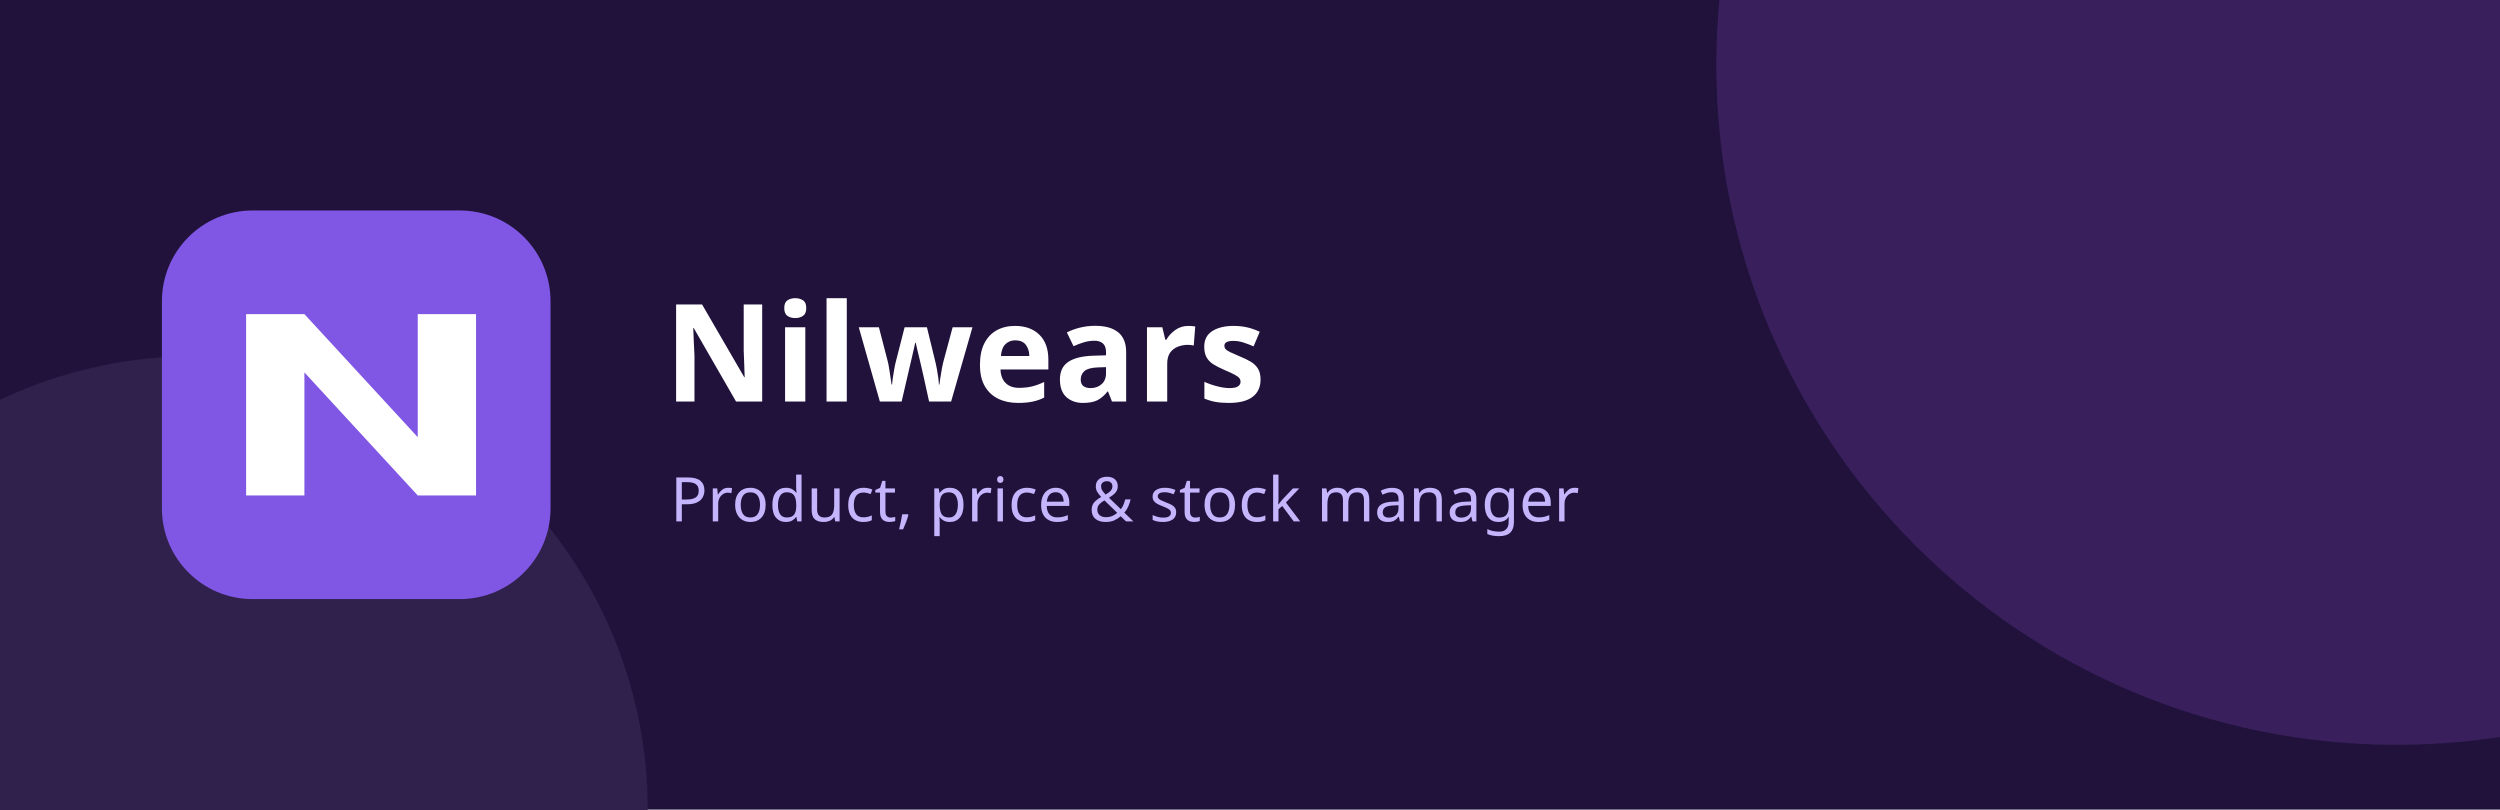
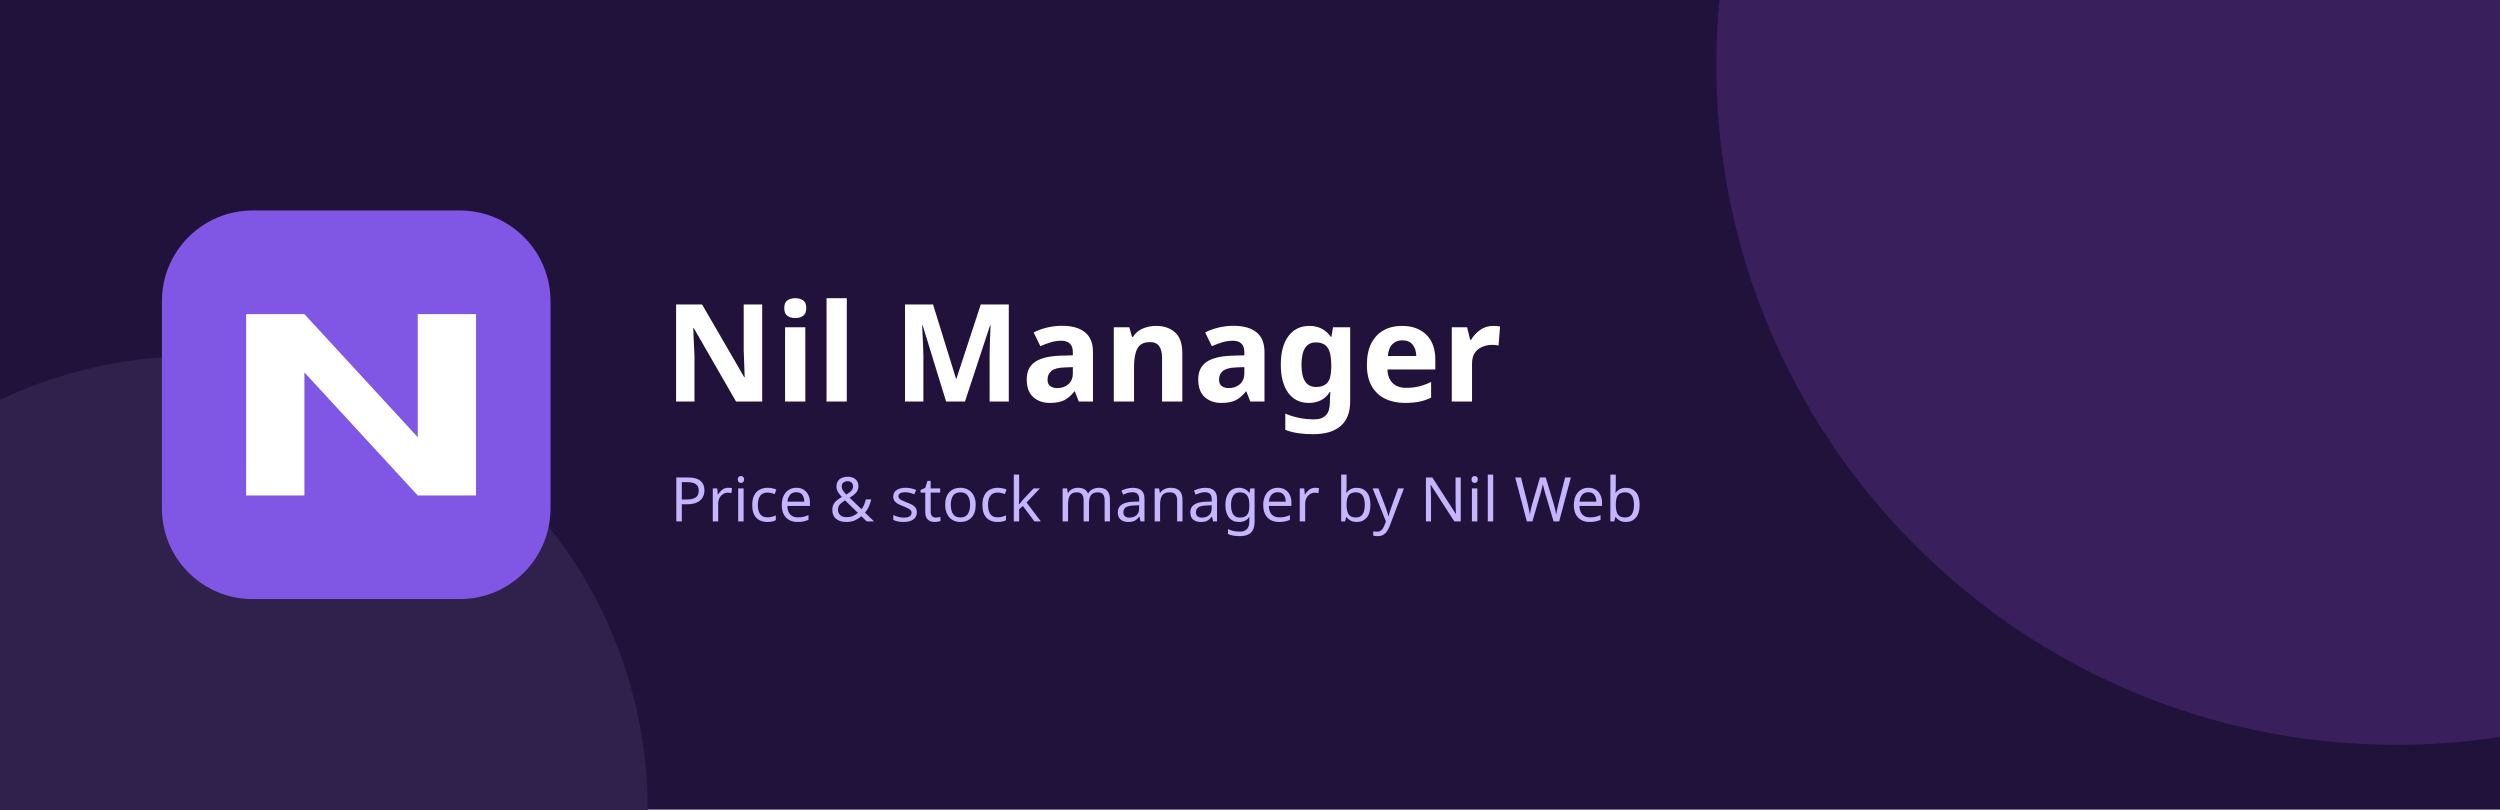
<svg xmlns="http://www.w3.org/2000/svg" viewBox="0 0 772 250">
  <rect width="772" height="250" fill="#21123c" />
  <circle cx="740" cy="20" r="210" fill="#39205d" />
  <circle cx="60" cy="250" r="140" fill="#30204c" />
  <rect x="50" y="65" width="120" height="120" rx="28" fill="#8057e4" />
  <path d="M76 153V97h18l35 38V97h18v56h-18l-35-38v38z" fill="#fff" />
-   <text x="205" y="124" fill="#fff" font-family="sans-serif" font-size="42" font-weight="700">Nilwears</text>
-   <text x="207" y="161" fill="#c4b5fd" font-family="sans-serif" font-size="19">Product, price &amp; stock manager</text>
+   <text x="205" y="124" fill="#fff" font-family="sans-serif" font-size="42" font-weight="700">Nil Manager</text>
+   <text x="207" y="161" fill="#c4b5fd" font-family="sans-serif" font-size="19">Price &amp; stock manager by Nil Web</text>
</svg>
